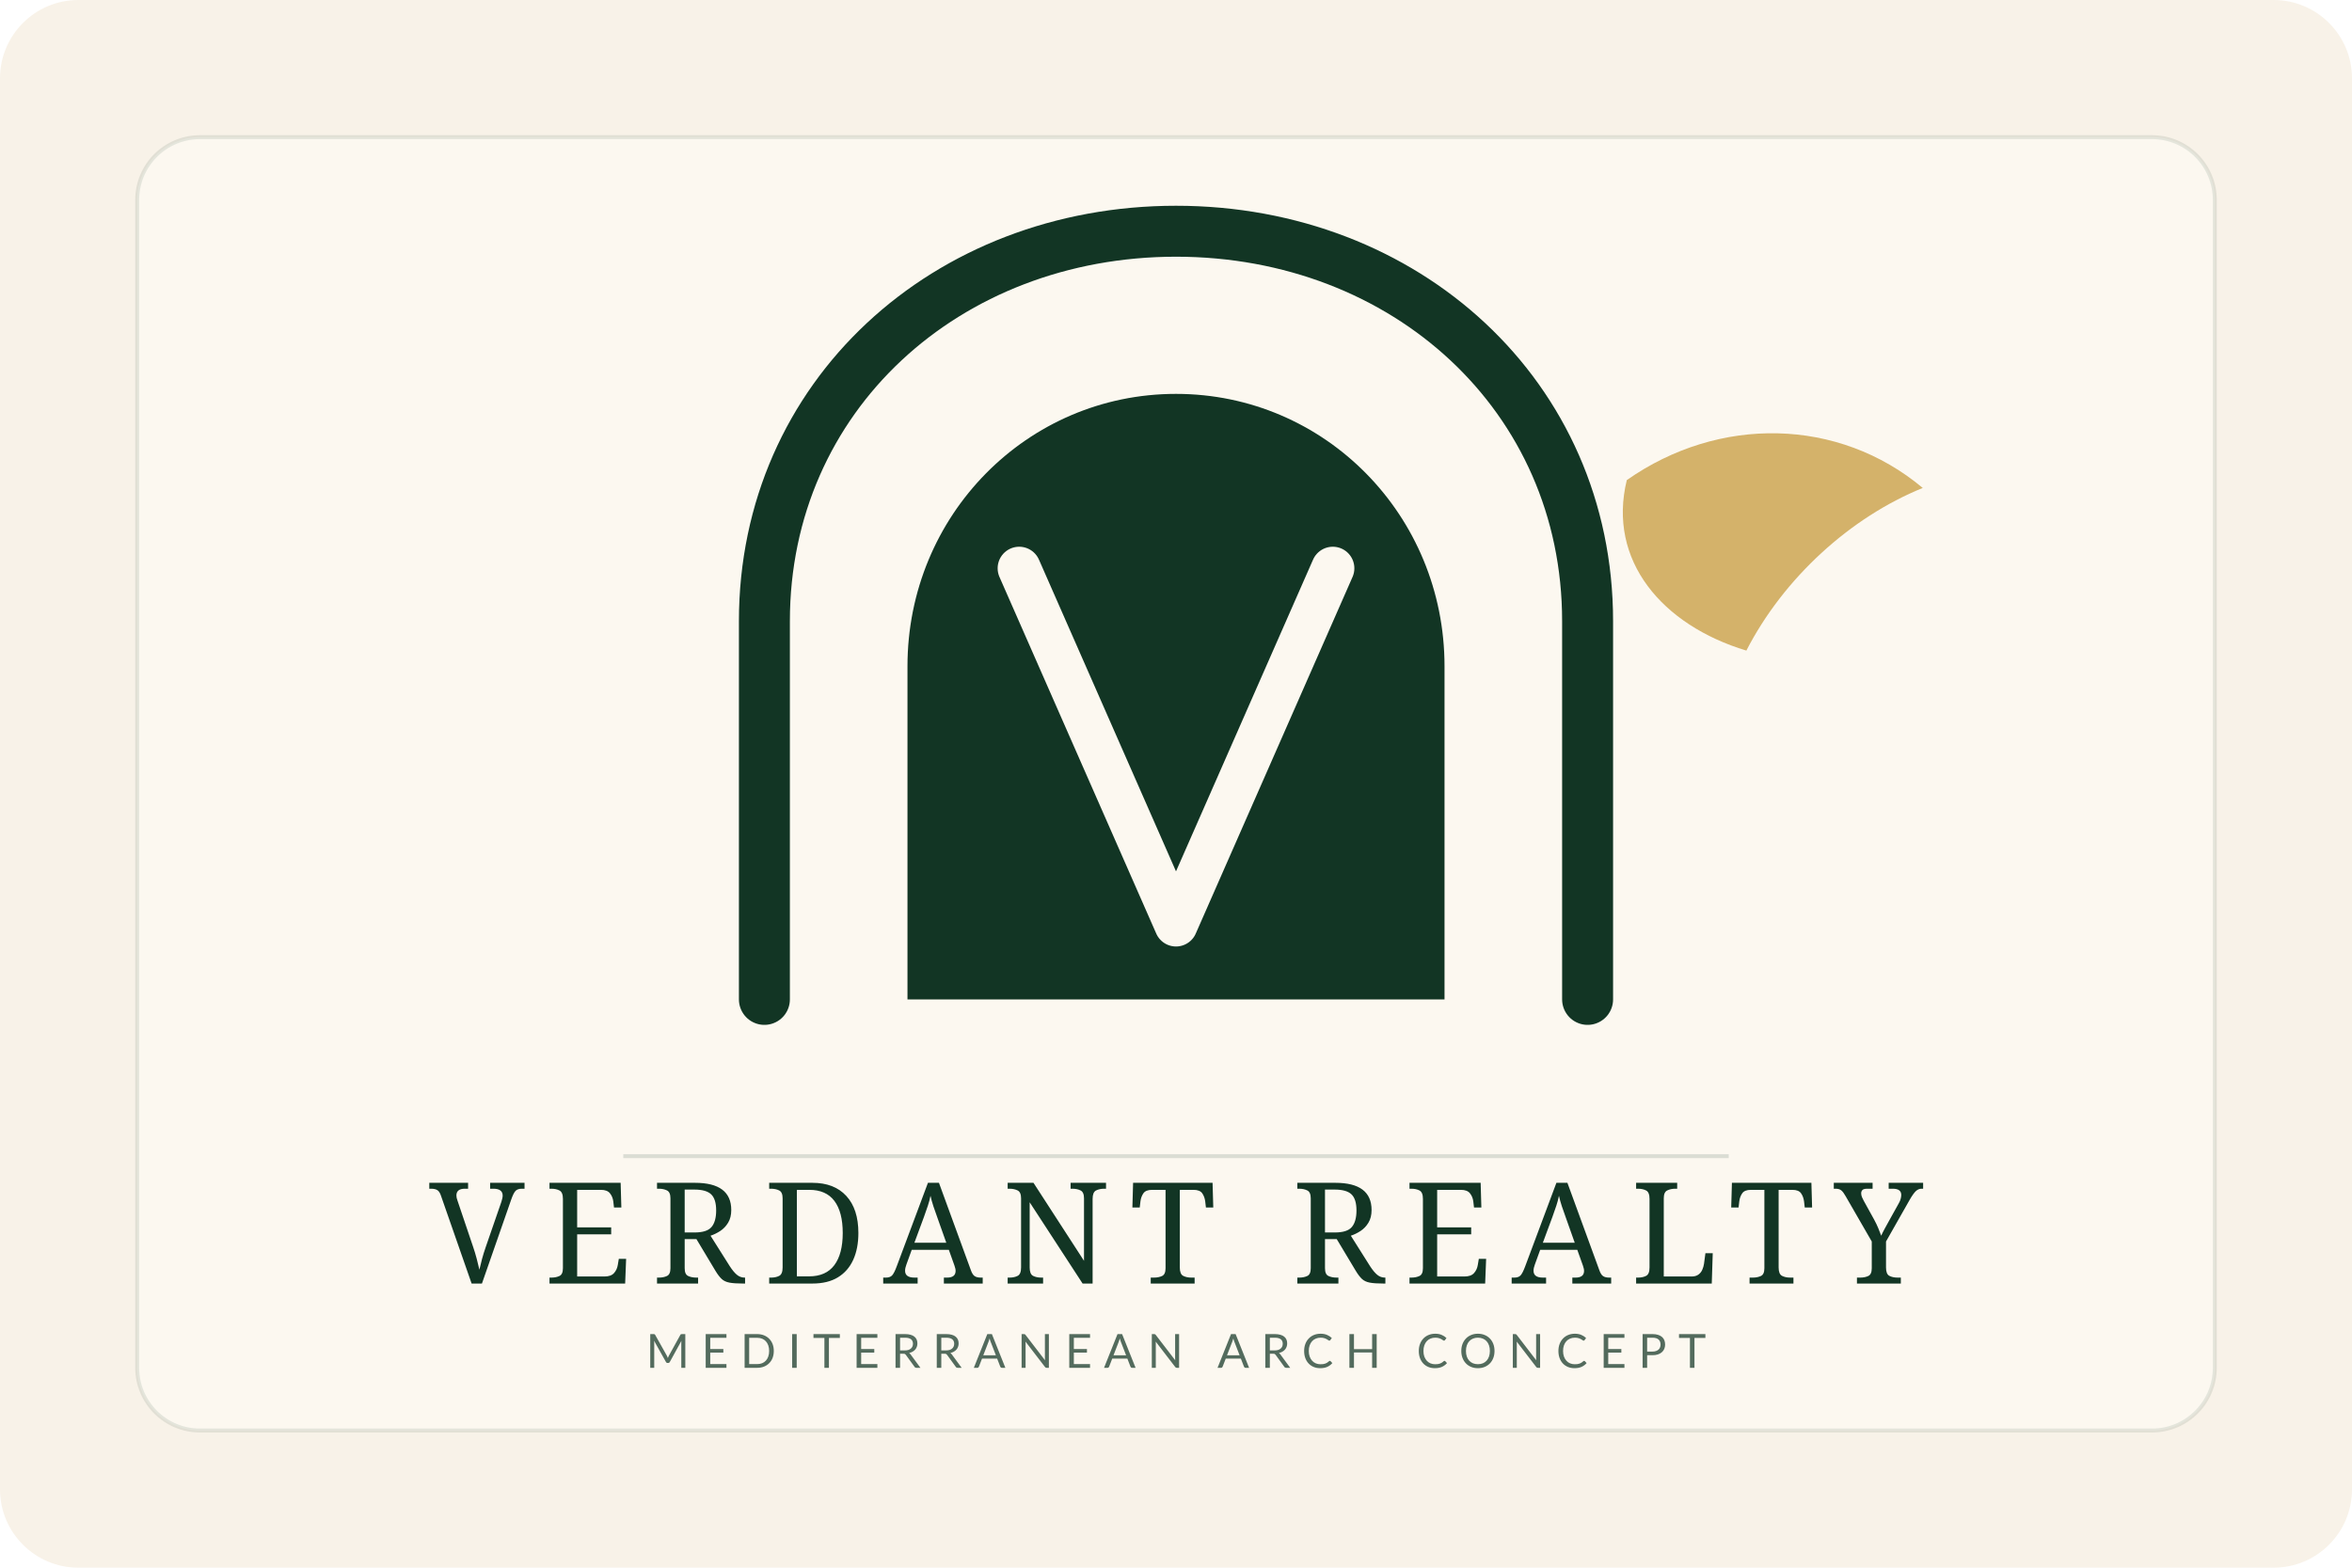
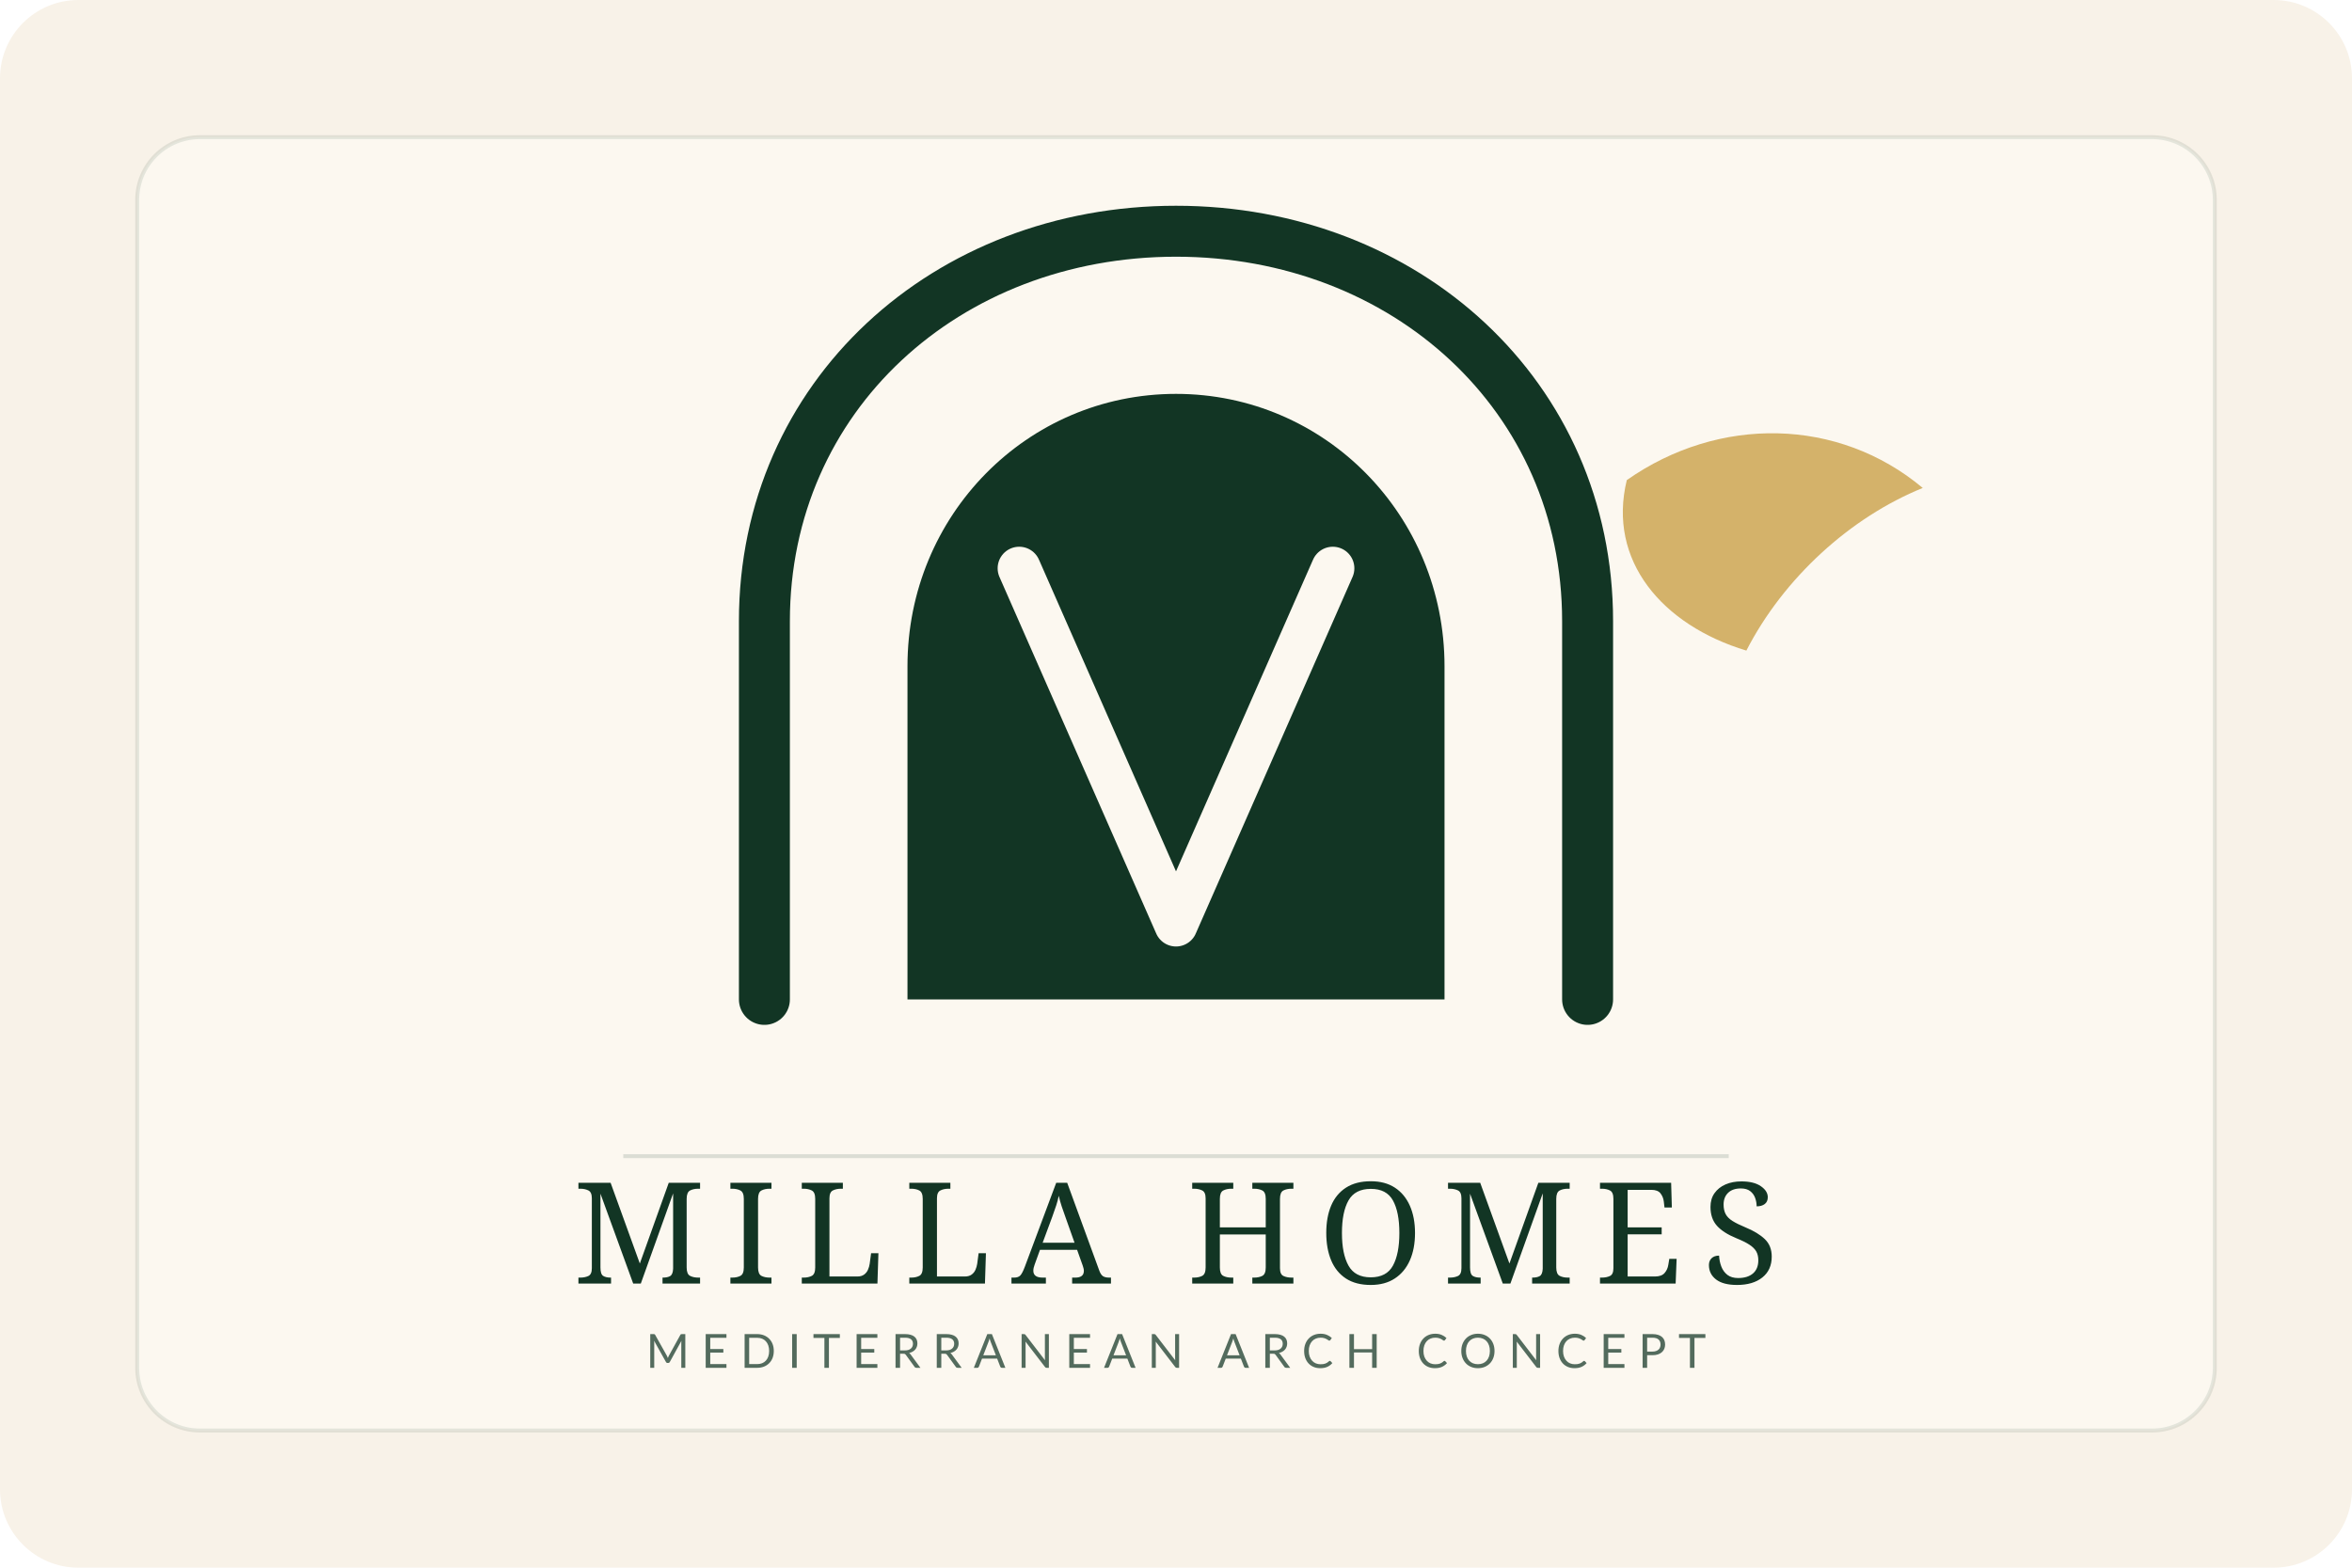
<svg xmlns="http://www.w3.org/2000/svg" width="1200" height="800" viewBox="0 0 1200 800" fill="none">
  <rect width="1200" height="800" rx="40" fill="#F8F2E8" />
  <rect x="70" y="70" width="1060" height="660" rx="32" fill="#FCF8F0" stroke="#123524" stroke-opacity="0.1" stroke-width="2" />
  <path d="M390 510V317C390 202 483 118 600 118C717 118 810 202 810 317V510" stroke="#123524" stroke-width="26" stroke-linecap="round" stroke-linejoin="round" />
  <path d="M463 510V340C463 263 524 201 600 201C676 201 737 263 737 340V510" fill="#123524" />
  <path d="M520 290L600 472L680 290" stroke="#FCF8F0" stroke-width="22" stroke-linecap="round" stroke-linejoin="round" />
  <path d="M830 245C877 212 938 213 981 249C944 264 910 295 891 332C848 319 820 286 830 245Z" fill="#D4B26A" />
  <line x1="318" y1="590" x2="882" y2="590" stroke="#123524" stroke-opacity="0.14" stroke-width="2" />
-   <text x="600" y="655" text-anchor="middle" fill="#123524" font-size="72" font-family="Cormorant Garamond, Georgia, serif" letter-spacing="10">VERDANT REALTY</text>
+   <text x="600" y="655" text-anchor="middle" fill="#123524" font-size="72" font-family="Cormorant Garamond, Georgia, serif" letter-spacing="10">MILLA HOMES</text>
  <text x="600" y="698" text-anchor="middle" fill="#123524" fill-opacity="0.72" font-size="24" font-family="Lato, Arial, sans-serif" letter-spacing="6">MEDITERRANEAN ARCH CONCEPT</text>
</svg>
